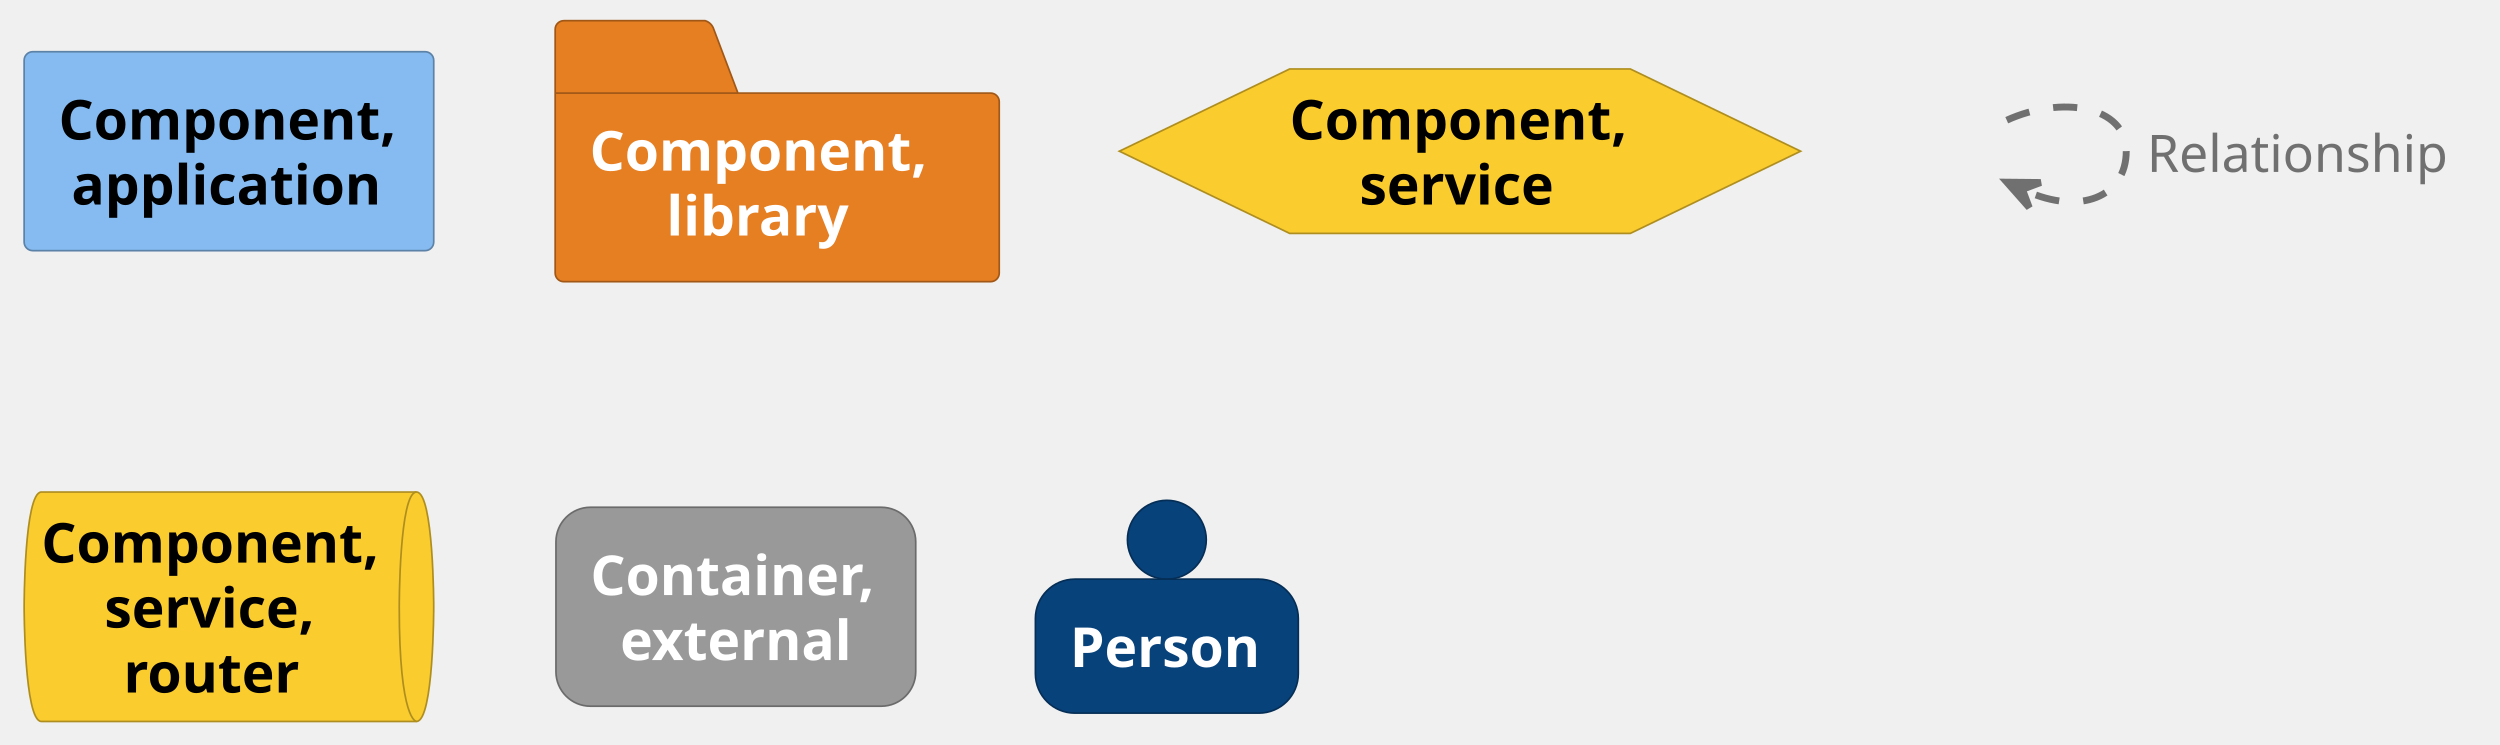
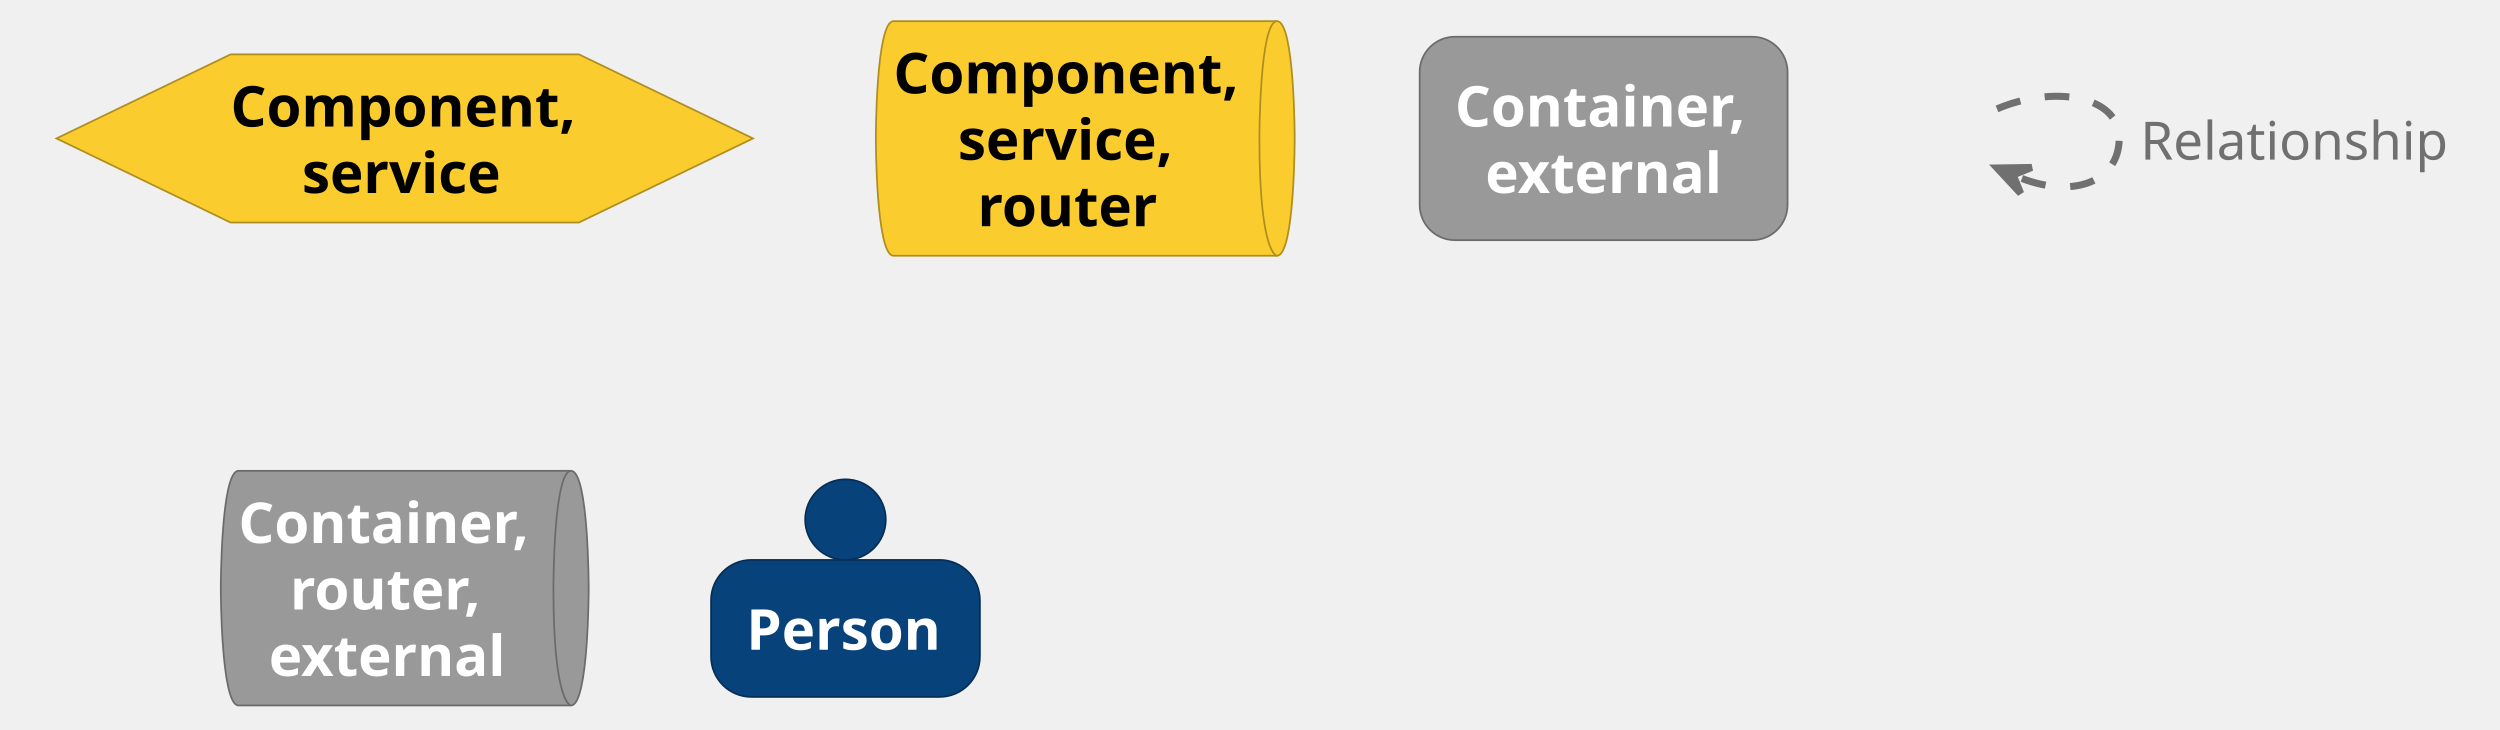
- <svg xmlns="http://www.w3.org/2000/svg" contentStyleType="text/css" data-diagram-type="DESCRIPTION" height="216px" preserveAspectRatio="none" style="width:725px;height:216px;background:#FFFFFF;" version="1.1" viewBox="0 0 725 216" width="725px" zoomAndPan="magnify">
+ <svg xmlns="http://www.w3.org/2000/svg" contentStyleType="text/css" data-diagram-type="DESCRIPTION" height="207px" preserveAspectRatio="none" style="width:709px;height:207px;background:#FFFFFF;" version="1.1" viewBox="0 0 709 207" width="709px" zoomAndPan="magnify">
  <defs />
  <g>
-     <g class="entity" data-entity="..Component. application" data-source-line="23" data-uid="ent0002" id="entity_..Component. application">
-       <rect fill="#85BBF0" height="57.688" rx="2.5" ry="2.5" style="stroke:#5D82A8;stroke-width:0.5;" width="118.781" x="7" y="15" />
-       <text fill="#000000" font-family="sans-serif" font-size="16" font-weight="bold" lengthAdjust="spacing" textLength="98.781" x="17" y="40.469">Component,</text>
-       <text fill="#000000" font-family="sans-serif" font-size="16" font-weight="bold" lengthAdjust="spacing" textLength="91.352" x="20.715" y="59.312">application</text>
+     <g class="entity" data-entity="..Component. service" data-source-line="23" data-uid="ent0002" id="entity_..Component. service">
+       <polygon fill="#FACC2E" points="213.56,39.26,164.17,15.42,65.39,15.42,16,39.26,65.39,63.11,164.17,63.11,213.56,39.26" style="stroke:#AF8E20;stroke-width:0.5;" />
+       <text fill="#000000" font-family="sans-serif" font-size="16" font-weight="bold" lengthAdjust="spacing" textLength="98.781" x="65.391" y="35.889">Component,</text>
+       <text fill="#000000" font-family="sans-serif" font-size="16" font-weight="bold" lengthAdjust="spacing" textLength="58.281" x="85.641" y="54.733">service</text>
    </g>
-     <g class="entity" data-entity="..Component. library" data-source-line="30" data-uid="ent0003" id="entity_..Component. library">
-       <path d="M163.5,6 L204.5,6 A3.75,3.75 0 0 1 207,8.5 L214,27 L287.281,27 A2.5,2.5 0 0 1 289.781,29.5 L289.781,79.188 A2.5,2.5 0 0 1 287.281,81.688 L163.5,81.688 A2.5,2.5 0 0 1 161,79.188 L161,8.5 A2.5,2.5 0 0 1 163.5,6" fill="#E67E22" style="stroke:#A15817;stroke-width:0.5;" />
-       <line style="stroke:#A15817;stroke-width:0.5;" x1="161" x2="214" y1="27" y2="27" />
-       <text fill="#FFFFFF" font-family="sans-serif" font-size="16" font-weight="bold" lengthAdjust="spacing" textLength="98.781" x="171" y="49.469">Component,</text>
-       <text fill="#FFFFFF" font-family="sans-serif" font-size="16" font-weight="bold" lengthAdjust="spacing" textLength="54.289" x="193.246" y="68.312">library</text>
+     <g class="entity" data-entity="..Component. service. router" data-source-line="30" data-uid="ent0003" id="entity_..Component. service. router">
+       <path d="M253.39,6 L362.171,6 C367.171,6 367.171,39.266 367.171,39.266 C367.171,39.266 367.171,72.531 362.171,72.531 L253.39,72.531 C248.39,72.531 248.39,39.266 248.39,39.266 C248.39,39.266 248.39,6 253.39,6" fill="#FACC2E" style="stroke:#AF8E20;stroke-width:0.5;" />
+       <path d="M362.171,6 C357.171,6 357.171,39.266 357.171,39.266 C357.171,72.531 362.171,72.531 362.171,72.531" fill="none" style="stroke:#AF8E20;stroke-width:0.5;" />
+       <text fill="#000000" font-family="sans-serif" font-size="16" font-weight="bold" lengthAdjust="spacing" textLength="98.781" x="253.39" y="26.469">Component,</text>
+       <text fill="#000000" font-family="sans-serif" font-size="16" font-weight="bold" lengthAdjust="spacing" textLength="62.234" x="271.663" y="45.312">service,</text>
+       <text fill="#000000" font-family="sans-serif" font-size="16" font-weight="bold" lengthAdjust="spacing" textLength="51.133" x="277.214" y="64.156">router</text>
    </g>
-     <g class="entity" data-entity="..Component. service" data-source-line="37" data-uid="ent0004" id="entity_..Component. service">
-       <polygon fill="#FACC2E" points="522.17,43.85,472.78,20,374,20,324.61,43.85,374,67.69,472.78,67.69,522.17,43.85" style="stroke:#AF8E20;stroke-width:0.5;" />
-       <text fill="#000000" font-family="sans-serif" font-size="16" font-weight="bold" lengthAdjust="spacing" textLength="98.781" x="374.001" y="40.469">Component,</text>
-       <text fill="#000000" font-family="sans-serif" font-size="16" font-weight="bold" lengthAdjust="spacing" textLength="58.281" x="394.251" y="59.312">service</text>
+     <g class="entity" data-entity="..Container. external" data-source-line="38" data-uid="ent0004" id="entity_..Container. external">
+       <rect fill="#999999" height="57.688" rx="10" ry="10" style="stroke:#6B6B6B;stroke-width:0.5;" width="104.328" x="402.62" y="10.42" />
+       <text fill="#FFFFFF" font-family="sans-serif" font-size="16" font-weight="bold" lengthAdjust="spacing" textLength="84.328" x="412.62" y="35.889">Container,</text>
+       <text fill="#FFFFFF" font-family="sans-serif" font-size="16" font-weight="bold" lengthAdjust="spacing" textLength="67.078" x="421.245" y="54.733">external</text>
    </g>
-     <g class="entity" data-entity="..Component. service. router" data-source-line="44" data-uid="ent0005" id="entity_..Component. service. router">
-       <path d="M12,142.69 L120.781,142.69 C125.781,142.69 125.781,175.956 125.781,175.956 C125.781,175.956 125.781,209.221 120.781,209.221 L12,209.221 C7,209.221 7,175.956 7,175.956 C7,175.956 7,142.69 12,142.69" fill="#FACC2E" style="stroke:#AF8E20;stroke-width:0.5;" />
-       <path d="M120.781,142.69 C115.781,142.69 115.781,175.956 115.781,175.956 C115.781,209.221 120.781,209.221 120.781,209.221" fill="none" style="stroke:#AF8E20;stroke-width:0.5;" />
-       <text fill="#000000" font-family="sans-serif" font-size="16" font-weight="bold" lengthAdjust="spacing" textLength="98.781" x="12" y="163.159">Component,</text>
-       <text fill="#000000" font-family="sans-serif" font-size="16" font-weight="bold" lengthAdjust="spacing" textLength="62.234" x="30.273" y="182.002">service,</text>
-       <text fill="#000000" font-family="sans-serif" font-size="16" font-weight="bold" lengthAdjust="spacing" textLength="51.133" x="35.824" y="200.846">router</text>
+     <g class="entity" data-entity="..Container. router. external" data-source-line="45" data-uid="ent0005" id="entity_..Container. router. external">
+       <path d="M67.62,133.53 L161.948,133.53 C166.948,133.53 166.948,166.796 166.948,166.796 C166.948,166.796 166.948,200.061 161.948,200.061 L67.62,200.061 C62.62,200.061 62.62,166.796 62.62,166.796 C62.62,166.796 62.62,133.53 67.62,133.53" fill="#999999" style="stroke:#6B6B6B;stroke-width:0.5;" />
+       <path d="M161.948,133.53 C156.948,133.53 156.948,166.796 156.948,166.796 C156.948,200.061 161.948,200.061 161.948,200.061" fill="none" style="stroke:#6B6B6B;stroke-width:0.5;" />
+       <text fill="#FFFFFF" font-family="sans-serif" font-size="16" font-weight="bold" lengthAdjust="spacing" textLength="84.328" x="67.62" y="153.999">Container,</text>
+       <text fill="#FFFFFF" font-family="sans-serif" font-size="16" font-weight="bold" lengthAdjust="spacing" textLength="55.086" x="82.241" y="172.843">router,</text>
+       <text fill="#FFFFFF" font-family="sans-serif" font-size="16" font-weight="bold" lengthAdjust="spacing" textLength="67.078" x="76.245" y="191.686">external</text>
    </g>
-     <g class="entity" data-entity="..Container. external" data-source-line="52" data-uid="ent0006" id="entity_..Container. external">
-       <rect fill="#999999" height="57.688" rx="10" ry="10" style="stroke:#6B6B6B;stroke-width:0.5;" width="104.328" x="161.23" y="147.11" />
-       <text fill="#FFFFFF" font-family="sans-serif" font-size="16" font-weight="bold" lengthAdjust="spacing" textLength="84.328" x="171.23" y="172.579">Container,</text>
-       <text fill="#FFFFFF" font-family="sans-serif" font-size="16" font-weight="bold" lengthAdjust="spacing" textLength="67.078" x="179.855" y="191.423">external</text>
+     <g class="entity" data-entity="..Person" data-source-line="52" data-uid="ent0006" id="entity_..Person">
+       <ellipse cx="239.777" cy="147.368" fill="#08427B" rx="11.428" ry="11.428" style="stroke:#052E56;stroke-width:0.5;" />
+       <rect fill="#08427B" height="38.844" rx="11.428" ry="11.428" style="stroke:#052E56;stroke-width:0.5;" width="76.234" x="201.66" y="158.795" />
+       <text fill="#FFFFFF" font-family="sans-serif" font-size="16" font-weight="bold" lengthAdjust="spacing" textLength="56.234" x="211.66" y="184.264">Person</text>
    </g>
-     <g class="entity" data-entity="..Person" data-source-line="59" data-uid="ent0007" id="entity_..Person">
-       <ellipse cx="338.387" cy="156.528" fill="#08427B" rx="11.428" ry="11.428" style="stroke:#052E56;stroke-width:0.5;" />
-       <rect fill="#08427B" height="38.844" rx="11.428" ry="11.428" style="stroke:#052E56;stroke-width:0.5;" width="76.234" x="300.27" y="167.955" />
-       <text fill="#FFFFFF" font-family="sans-serif" font-size="16" font-weight="bold" lengthAdjust="spacing" textLength="56.234" x="310.27" y="193.424">Person</text>
+     <g class="entity" data-entity="6" data-source-line="54" data-uid="ent0007" id="entity_6">
+       <rect fill="none" height="36.488" rx="2.5" ry="2.5" style="stroke:none;stroke-width:0.5;" width="24.43" x="541.57" y="21.02" />
    </g>
-     <g class="entity" data-entity="7" data-source-line="61" data-uid="ent0008" id="entity_7">
-       <rect fill="none" height="36.488" rx="2.5" ry="2.5" style="stroke:none;stroke-width:0.5;" width="24.43" x="557.18" y="25.6" />
-     </g>
-     <g class="link" data-entity-1="7" data-entity-2="7" data-source-line="62" data-uid="lnk9" id="link_7_7">
-       <path d="M581.96,34.86 C597.78,27.64 616.61,30.63 616.61,43.85 C616.61,57.06 603.238,62.541 587.418,55.321" fill="none" id="7-to-7" style="stroke:#707070;stroke-width:2;stroke-dasharray:7,7;" />
-       <polygon fill="#707070" points="581.96,52.83,588.487,60.206,586.509,54.906,591.808,52.928,581.96,52.83" style="stroke:#707070;stroke-width:2;" />
-       <text fill="#707070" font-family="sans-serif" font-size="15" lengthAdjust="spacing" textLength="89.663" x="622.61" y="49.852">Relationship</text>
+     <g class="link" data-entity-1="6" data-entity-2="6" data-source-line="55" data-uid="lnk8" id="link_6_6">
+       <path d="M566.35,30.88 C582.17,24.14 601,26.93 601,39.26 C601,51.59 587.689,56.745 571.869,49.995" fill="none" id="6-to-6" style="stroke:#707070;stroke-width:2;stroke-dasharray:7,7;" />
+       <polygon fill="#707070" points="566.35,47.64,573.058,54.851,570.949,49.602,576.198,47.493,566.35,47.64" style="stroke:#707070;stroke-width:2;" />
+       <text fill="#707070" font-family="sans-serif" font-size="15" lengthAdjust="spacing" textLength="89.663" x="607" y="45.262">Relationship</text>
    </g>
  </g>
</svg>
